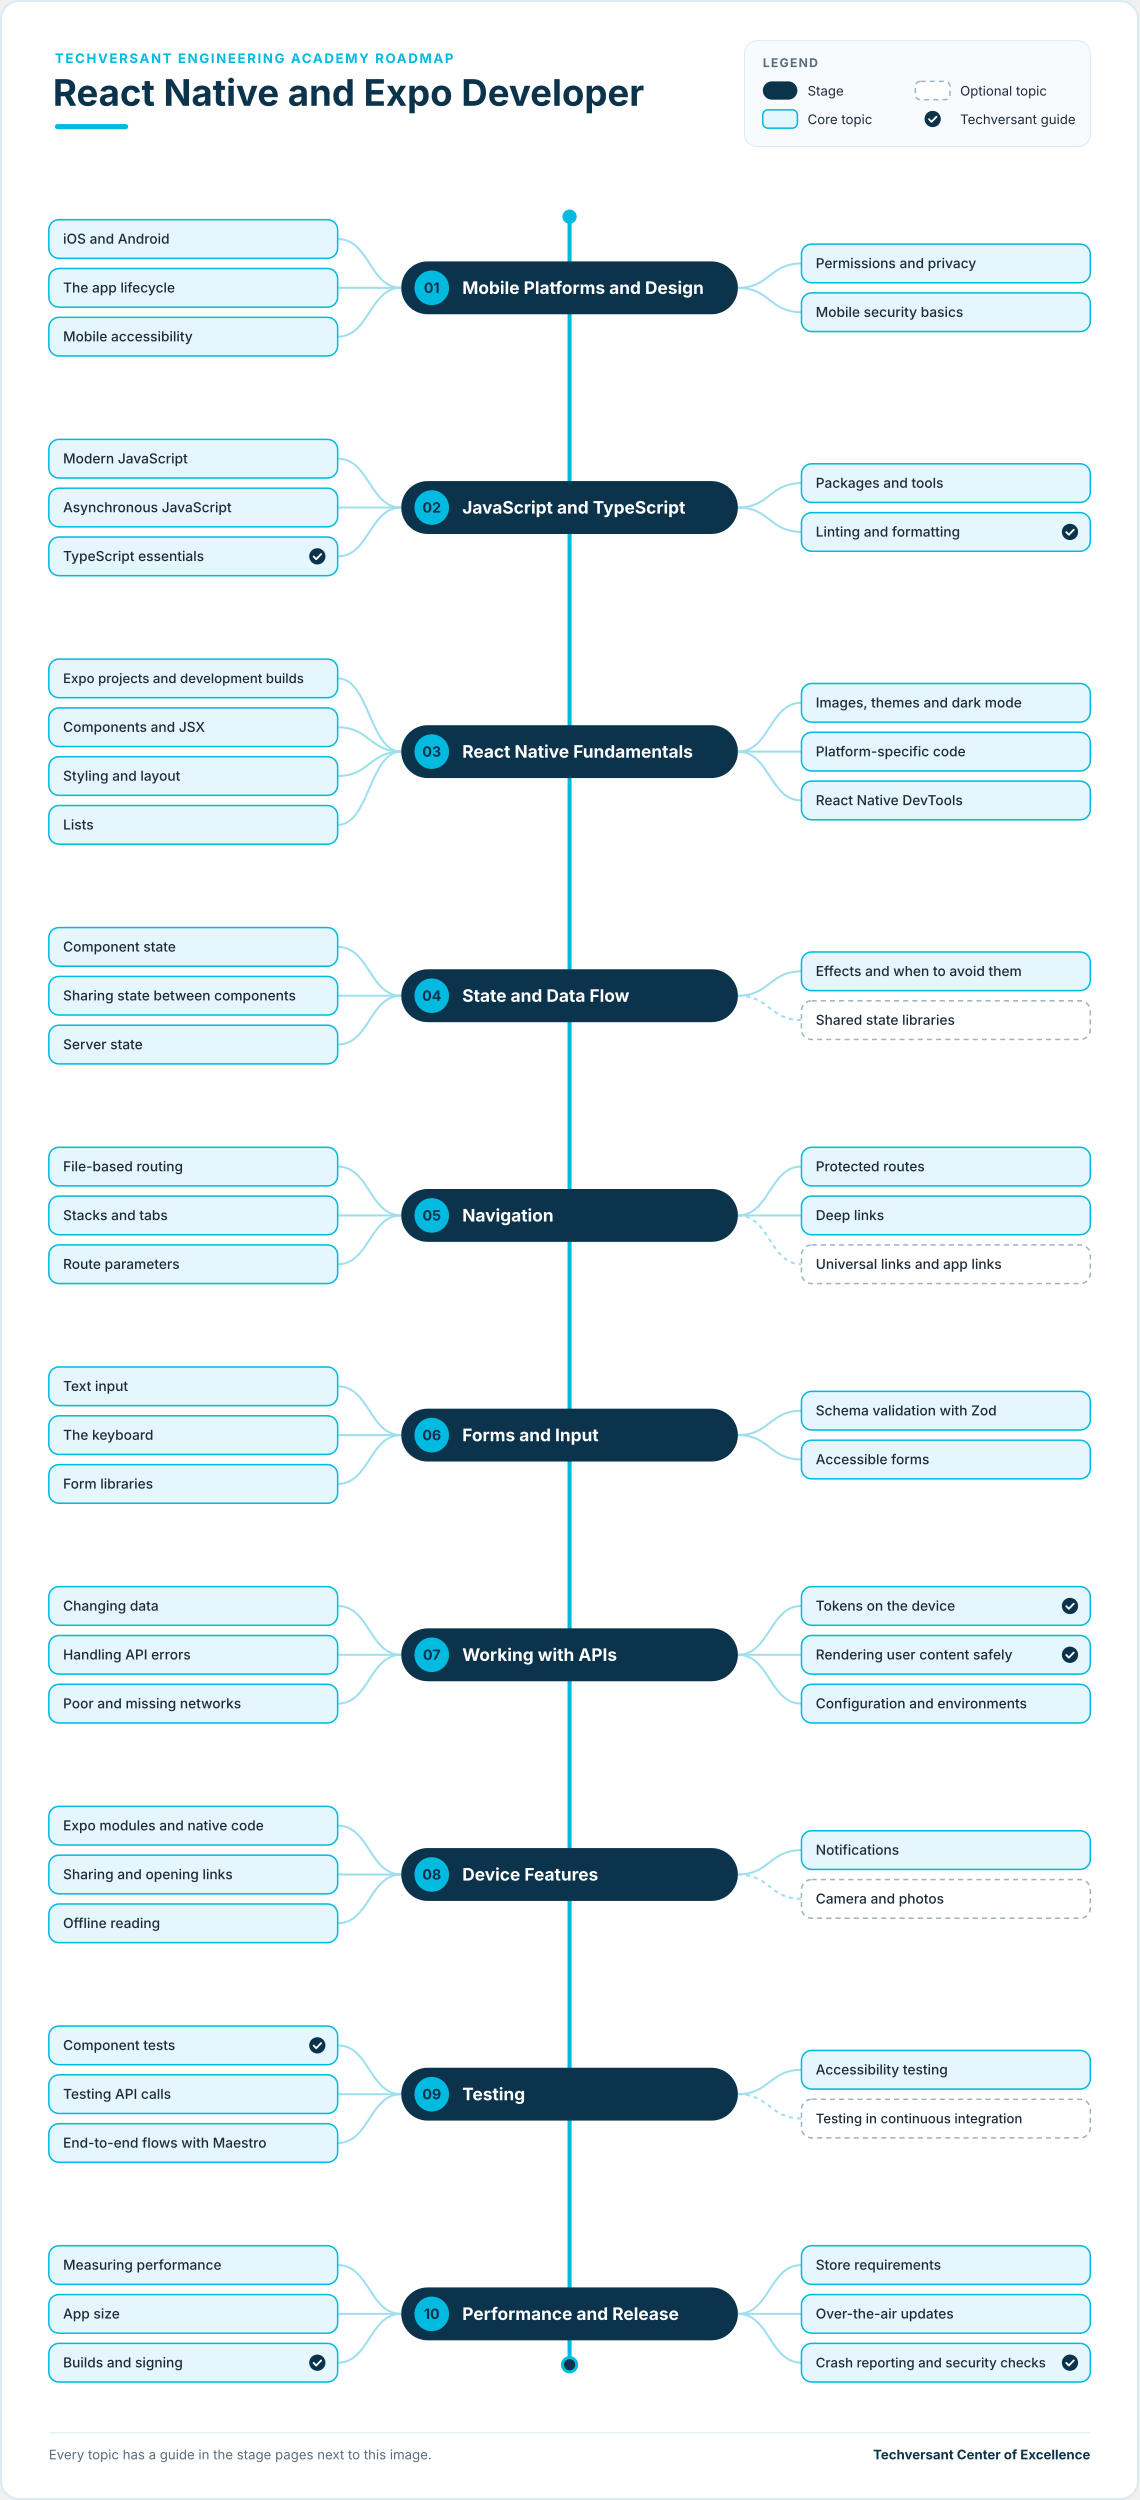
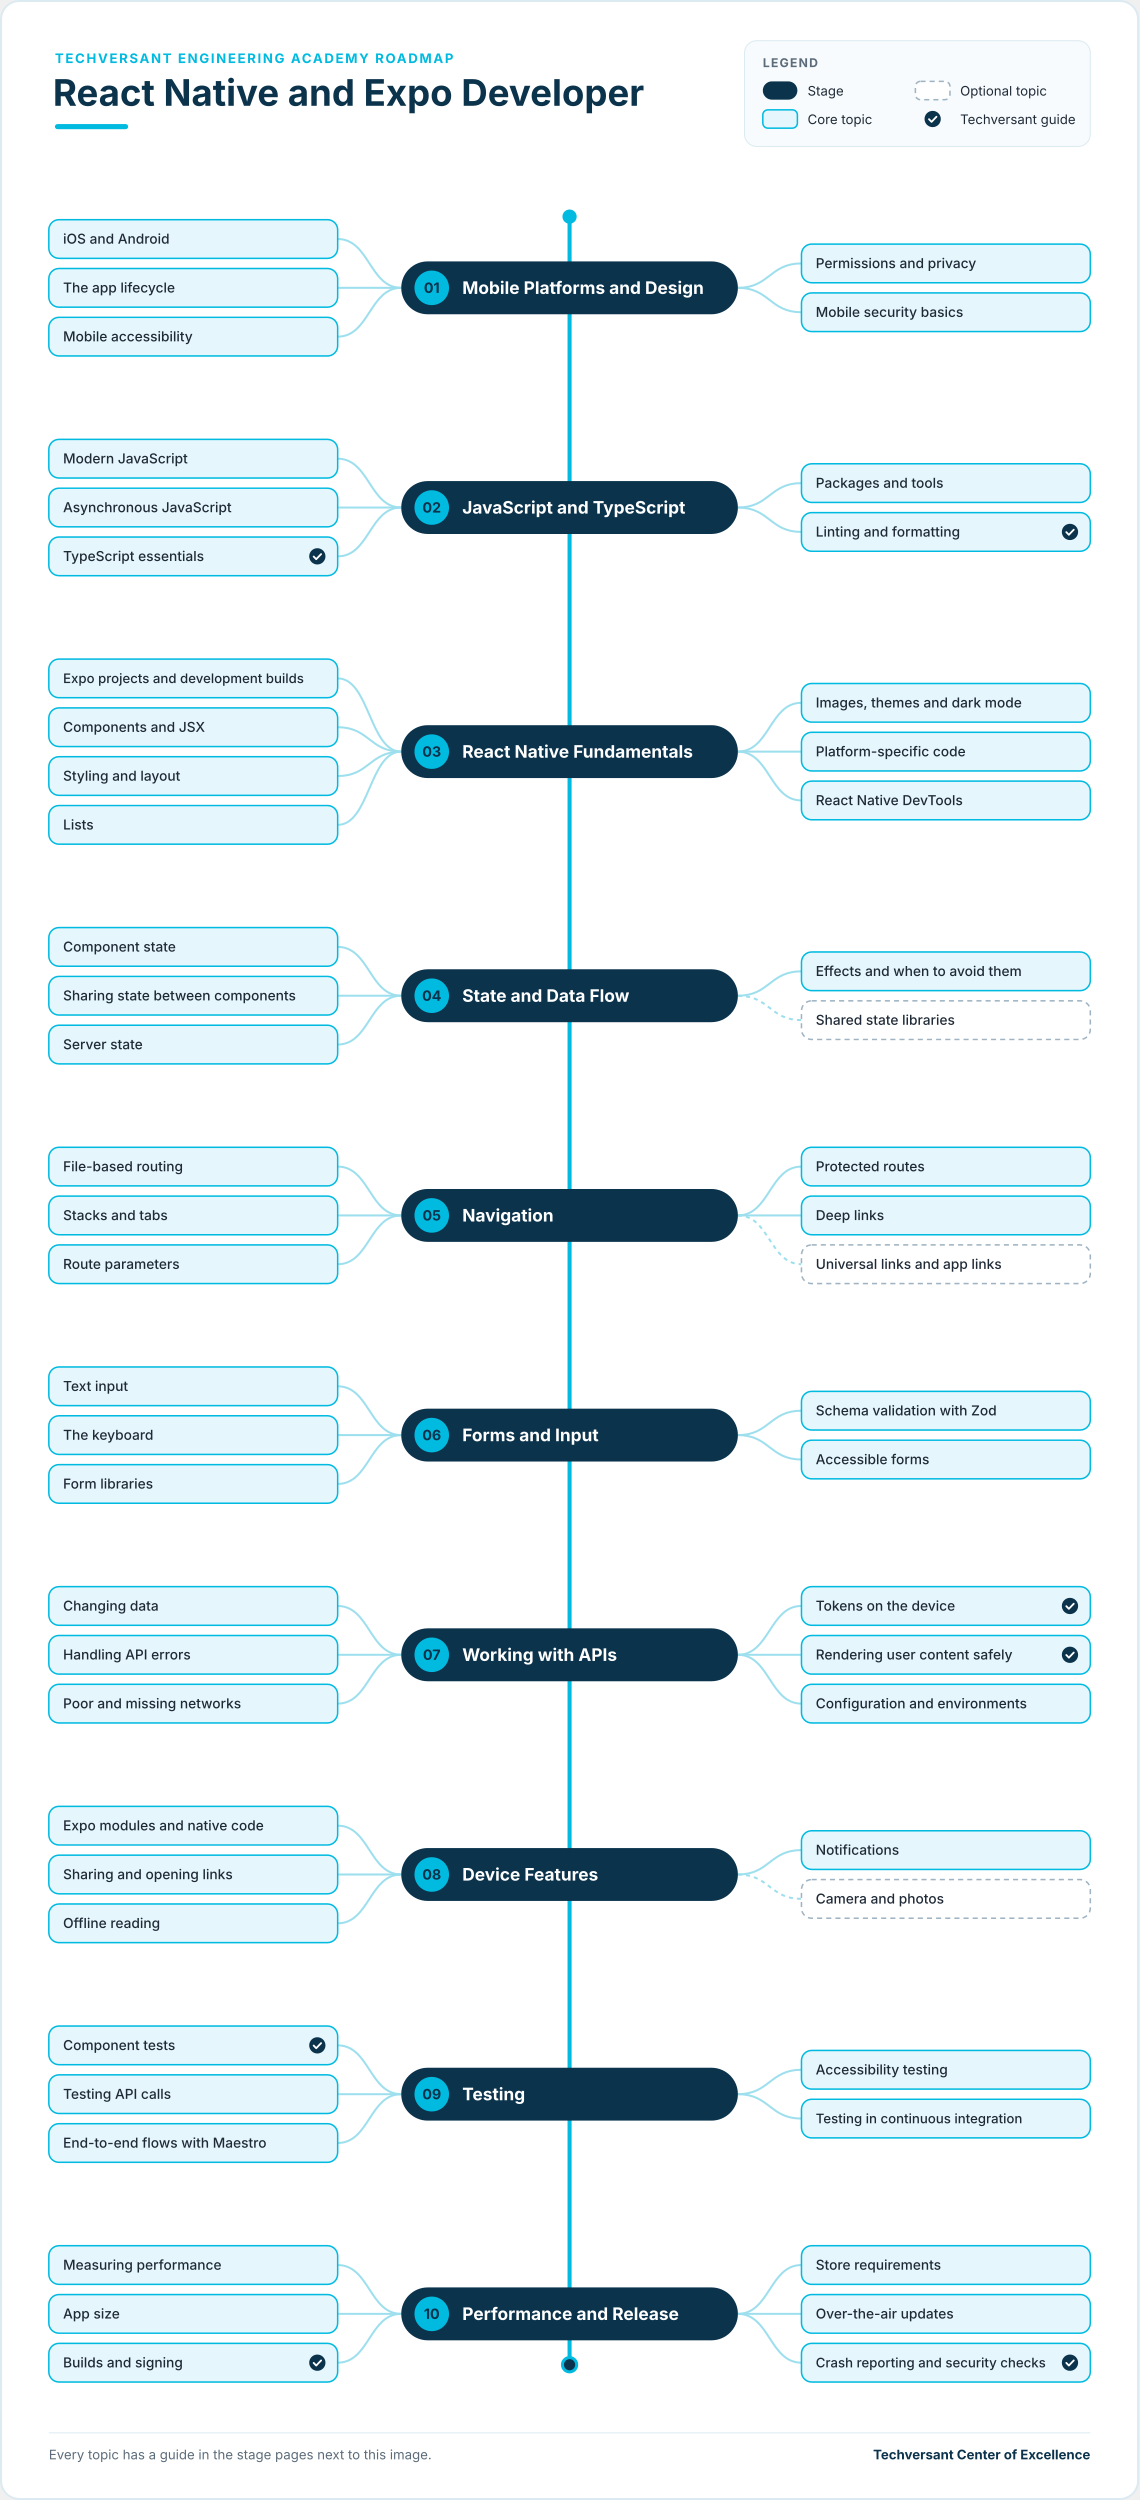
<svg xmlns="http://www.w3.org/2000/svg" width="1120" height="2458" viewBox="0 0 1120 2458" font-family="'DM Sans', Inter, 'Segoe UI', 'Helvetica Neue', Arial, sans-serif" role="img" aria-labelledby="t d">
  <rect x="1" y="1" width="1118" height="2456" rx="18" fill="#FFFFFF" stroke="#DCEAF1" stroke-width="2" />
  <text x="54" y="62" font-size="13" font-weight="700" fill="#00BAE0" letter-spacing="1.6">TECHVERSANT ENGINEERING ACADEMY ROADMAP</text>
  <text x="52" y="104" font-size="36" font-weight="700" fill="#0B334C">React Native and Expo Developer</text>
  <rect x="54" y="122" width="72" height="5" rx="2.5" fill="#00BAE0" />
  <rect x="732" y="40" width="340" height="104" rx="12" fill="#F7FBFD" stroke="#DCEAF1" />
  <text x="750" y="66" font-size="12" font-weight="700" fill="#5B6B79" letter-spacing="1.2">LEGEND</text>
  <rect x="750" y="80" width="34" height="18" rx="9" fill="#0B334C" />
  <text x="794" y="94" font-size="13" fill="#1F2A37">Stage</text>
  <rect x="750" y="108" width="34" height="18" rx="5" fill="#E5F6FC" stroke="#00BAE0" stroke-width="1.5" />
  <text x="794" y="122" font-size="13" fill="#1F2A37">Core topic</text>
  <rect x="900" y="80" width="34" height="18" rx="5" fill="#FFFFFF" stroke="#9FB3C2" stroke-width="1.5" stroke-dasharray="5 4" />
  <text x="944" y="94" font-size="13" fill="#1F2A37">Optional topic</text>
  <circle cx="917" cy="117" r="8" fill="#0B334C" />
  <path d="M913.4 117.2 l2.5 2.6 l4.8 -5" fill="none" stroke="#FFFFFF" stroke-width="1.8" stroke-linecap="round" stroke-linejoin="round" />
  <text x="944" y="122" font-size="13" fill="#1F2A37">Techversant guide</text>
  <line x1="560" y1="213.0" x2="560" y2="2325.0" stroke="#00BAE0" stroke-width="4" stroke-linecap="round" />
  <circle cx="560" cy="213.0" r="7" fill="#00BAE0" />
  <circle cx="560" cy="2325.0" r="7" fill="#0B334C" stroke="#00BAE0" stroke-width="3" />
  <path d="M394.5 283.0 C363.25 283.0, 363.25 235.0, 332 235.0" fill="none" stroke="#9EDFEE" stroke-width="2" />
  <rect x="48" y="216.0" width="284" height="38" rx="10" fill="#E5F6FC" stroke="#00BAE0" stroke-width="1.5" />
  <text x="62" y="239.6" font-size="13.5" font-weight="500" fill="#1F2A37">iOS and Android</text>
  <path d="M394.5 283.0 C363.25 283.0, 363.25 283.0, 332 283.0" fill="none" stroke="#9EDFEE" stroke-width="2" />
  <rect x="48" y="264.0" width="284" height="38" rx="10" fill="#E5F6FC" stroke="#00BAE0" stroke-width="1.5" />
  <text x="62" y="287.6" font-size="13.5" font-weight="500" fill="#1F2A37">The app lifecycle</text>
  <path d="M394.5 283.0 C363.25 283.0, 363.25 331.0, 332 331.0" fill="none" stroke="#9EDFEE" stroke-width="2" />
  <rect x="48" y="312.0" width="284" height="38" rx="10" fill="#E5F6FC" stroke="#00BAE0" stroke-width="1.5" />
  <text x="62" y="335.6" font-size="13.5" font-weight="500" fill="#1F2A37">Mobile accessibility</text>
  <path d="M725.5 283.0 C756.75 283.0, 756.75 259.0, 788 259.0" fill="none" stroke="#9EDFEE" stroke-width="2" />
  <rect x="788" y="240.0" width="284" height="38" rx="10" fill="#E5F6FC" stroke="#00BAE0" stroke-width="1.5" />
  <text x="802" y="263.6" font-size="13.5" font-weight="500" fill="#1F2A37">Permissions and privacy</text>
  <path d="M725.5 283.0 C756.75 283.0, 756.75 307.0, 788 307.0" fill="none" stroke="#9EDFEE" stroke-width="2" />
  <rect x="788" y="288.0" width="284" height="38" rx="10" fill="#E5F6FC" stroke="#00BAE0" stroke-width="1.5" />
  <text x="802" y="311.6" font-size="13.5" font-weight="500" fill="#1F2A37">Mobile security basics</text>
  <rect x="394.5" y="257.0" width="331" height="52" rx="26.0" fill="#0B334C" />
  <circle cx="424.5" cy="283.0" r="17" fill="#00BAE0" />
  <text x="424.5" y="288.0" font-size="14" font-weight="700" fill="#0B334C" text-anchor="middle">01</text>
  <text x="454.5" y="289.0" font-size="17" font-weight="700" fill="#FFFFFF">Mobile Platforms and Design</text>
  <path d="M394.5 499.0 C363.25 499.0, 363.25 451.0, 332 451.0" fill="none" stroke="#9EDFEE" stroke-width="2" />
  <rect x="48" y="432.0" width="284" height="38" rx="10" fill="#E5F6FC" stroke="#00BAE0" stroke-width="1.5" />
  <text x="62" y="455.6" font-size="13.5" font-weight="500" fill="#1F2A37">Modern JavaScript</text>
  <path d="M394.5 499.0 C363.25 499.0, 363.25 499.0, 332 499.0" fill="none" stroke="#9EDFEE" stroke-width="2" />
  <rect x="48" y="480.0" width="284" height="38" rx="10" fill="#E5F6FC" stroke="#00BAE0" stroke-width="1.5" />
  <text x="62" y="503.6" font-size="13.5" font-weight="500" fill="#1F2A37">Asynchronous JavaScript</text>
  <path d="M394.5 499.0 C363.25 499.0, 363.25 547.0, 332 547.0" fill="none" stroke="#9EDFEE" stroke-width="2" />
  <rect x="48" y="528.0" width="284" height="38" rx="10" fill="#E5F6FC" stroke="#00BAE0" stroke-width="1.5" />
  <text x="62" y="551.6" font-size="13.5" font-weight="500" fill="#1F2A37">TypeScript essentials</text>
  <circle cx="312" cy="547.0" r="8" fill="#0B334C" />
  <path d="M308.4 547.2 l2.5 2.6 l4.8 -5" fill="none" stroke="#FFFFFF" stroke-width="1.8" stroke-linecap="round" stroke-linejoin="round" />
  <path d="M725.5 499.0 C756.75 499.0, 756.75 475.0, 788 475.0" fill="none" stroke="#9EDFEE" stroke-width="2" />
  <rect x="788" y="456.0" width="284" height="38" rx="10" fill="#E5F6FC" stroke="#00BAE0" stroke-width="1.5" />
  <text x="802" y="479.6" font-size="13.5" font-weight="500" fill="#1F2A37">Packages and tools</text>
  <path d="M725.5 499.0 C756.75 499.0, 756.75 523.0, 788 523.0" fill="none" stroke="#9EDFEE" stroke-width="2" />
  <rect x="788" y="504.0" width="284" height="38" rx="10" fill="#E5F6FC" stroke="#00BAE0" stroke-width="1.5" />
  <text x="802" y="527.6" font-size="13.5" font-weight="500" fill="#1F2A37">Linting and formatting</text>
  <circle cx="1052" cy="523.0" r="8" fill="#0B334C" />
  <path d="M1048.4 523.2 l2.5 2.6 l4.8 -5" fill="none" stroke="#FFFFFF" stroke-width="1.8" stroke-linecap="round" stroke-linejoin="round" />
  <rect x="394.5" y="473.0" width="331" height="52" rx="26.0" fill="#0B334C" />
  <circle cx="424.5" cy="499.0" r="17" fill="#00BAE0" />
  <text x="424.5" y="504.0" font-size="14" font-weight="700" fill="#0B334C" text-anchor="middle">02</text>
  <text x="454.5" y="505.0" font-size="17" font-weight="700" fill="#FFFFFF">JavaScript and TypeScript</text>
  <path d="M394.5 739.0 C363.25 739.0, 363.25 667.0, 332 667.0" fill="none" stroke="#9EDFEE" stroke-width="2" />
  <rect x="48" y="648.0" width="284" height="38" rx="10" fill="#E5F6FC" stroke="#00BAE0" stroke-width="1.5" />
  <text x="62" y="671.6" font-size="13" font-weight="500" fill="#1F2A37">Expo projects and development builds</text>
  <path d="M394.5 739.0 C363.25 739.0, 363.25 715.0, 332 715.0" fill="none" stroke="#9EDFEE" stroke-width="2" />
  <rect x="48" y="696.0" width="284" height="38" rx="10" fill="#E5F6FC" stroke="#00BAE0" stroke-width="1.5" />
  <text x="62" y="719.6" font-size="13.5" font-weight="500" fill="#1F2A37">Components and JSX</text>
  <path d="M394.5 739.0 C363.25 739.0, 363.25 763.0, 332 763.0" fill="none" stroke="#9EDFEE" stroke-width="2" />
  <rect x="48" y="744.0" width="284" height="38" rx="10" fill="#E5F6FC" stroke="#00BAE0" stroke-width="1.5" />
  <text x="62" y="767.6" font-size="13.5" font-weight="500" fill="#1F2A37">Styling and layout</text>
  <path d="M394.5 739.0 C363.25 739.0, 363.25 811.0, 332 811.0" fill="none" stroke="#9EDFEE" stroke-width="2" />
  <rect x="48" y="792.0" width="284" height="38" rx="10" fill="#E5F6FC" stroke="#00BAE0" stroke-width="1.5" />
  <text x="62" y="815.6" font-size="13.5" font-weight="500" fill="#1F2A37">Lists</text>
  <path d="M725.5 739.0 C756.75 739.0, 756.75 691.0, 788 691.0" fill="none" stroke="#9EDFEE" stroke-width="2" />
  <rect x="788" y="672.0" width="284" height="38" rx="10" fill="#E5F6FC" stroke="#00BAE0" stroke-width="1.5" />
  <text x="802" y="695.6" font-size="13.5" font-weight="500" fill="#1F2A37">Images, themes and dark mode</text>
  <path d="M725.5 739.0 C756.75 739.0, 756.75 739.0, 788 739.0" fill="none" stroke="#9EDFEE" stroke-width="2" />
  <rect x="788" y="720.0" width="284" height="38" rx="10" fill="#E5F6FC" stroke="#00BAE0" stroke-width="1.5" />
  <text x="802" y="743.6" font-size="13.5" font-weight="500" fill="#1F2A37">Platform-specific code</text>
  <path d="M725.5 739.0 C756.75 739.0, 756.75 787.0, 788 787.0" fill="none" stroke="#9EDFEE" stroke-width="2" />
  <rect x="788" y="768.0" width="284" height="38" rx="10" fill="#E5F6FC" stroke="#00BAE0" stroke-width="1.5" />
  <text x="802" y="791.6" font-size="13.5" font-weight="500" fill="#1F2A37">React Native DevTools</text>
  <rect x="394.5" y="713.0" width="331" height="52" rx="26.0" fill="#0B334C" />
  <circle cx="424.5" cy="739.0" r="17" fill="#00BAE0" />
  <text x="424.5" y="744.0" font-size="14" font-weight="700" fill="#0B334C" text-anchor="middle">03</text>
  <text x="454.5" y="745.0" font-size="17" font-weight="700" fill="#FFFFFF">React Native Fundamentals</text>
  <path d="M394.5 979.0 C363.25 979.0, 363.25 931.0, 332 931.0" fill="none" stroke="#9EDFEE" stroke-width="2" />
  <rect x="48" y="912.0" width="284" height="38" rx="10" fill="#E5F6FC" stroke="#00BAE0" stroke-width="1.5" />
  <text x="62" y="935.6" font-size="13.5" font-weight="500" fill="#1F2A37">Component state</text>
  <path d="M394.5 979.0 C363.25 979.0, 363.25 979.0, 332 979.0" fill="none" stroke="#9EDFEE" stroke-width="2" />
  <rect x="48" y="960.0" width="284" height="38" rx="10" fill="#E5F6FC" stroke="#00BAE0" stroke-width="1.5" />
  <text x="62" y="983.6" font-size="13.5" font-weight="500" fill="#1F2A37">Sharing state between components</text>
  <path d="M394.5 979.0 C363.25 979.0, 363.25 1027.0, 332 1027.0" fill="none" stroke="#9EDFEE" stroke-width="2" />
  <rect x="48" y="1008.0" width="284" height="38" rx="10" fill="#E5F6FC" stroke="#00BAE0" stroke-width="1.5" />
  <text x="62" y="1031.6" font-size="13.5" font-weight="500" fill="#1F2A37">Server state</text>
  <path d="M725.5 979.0 C756.75 979.0, 756.75 955.0, 788 955.0" fill="none" stroke="#9EDFEE" stroke-width="2" />
  <rect x="788" y="936.0" width="284" height="38" rx="10" fill="#E5F6FC" stroke="#00BAE0" stroke-width="1.5" />
  <text x="802" y="959.6" font-size="13.5" font-weight="500" fill="#1F2A37">Effects and when to avoid them</text>
  <path d="M725.5 979.0 C756.75 979.0, 756.75 1003.0, 788 1003.0" fill="none" stroke="#9EDFEE" stroke-width="2" stroke-dasharray="4 4" />
  <rect x="788" y="984.0" width="284" height="38" rx="10" fill="#FFFFFF" stroke="#9FB3C2" stroke-width="1.5" stroke-dasharray="5 4" />
  <text x="802" y="1007.6" font-size="13.5" font-weight="500" fill="#1F2A37">Shared state libraries</text>
  <rect x="394.5" y="953.0" width="331" height="52" rx="26.0" fill="#0B334C" />
  <circle cx="424.5" cy="979.0" r="17" fill="#00BAE0" />
  <text x="424.5" y="984.0" font-size="14" font-weight="700" fill="#0B334C" text-anchor="middle">04</text>
  <text x="454.5" y="985.0" font-size="17" font-weight="700" fill="#FFFFFF">State and Data Flow</text>
  <path d="M394.5 1195.0 C363.25 1195.0, 363.25 1147.0, 332 1147.0" fill="none" stroke="#9EDFEE" stroke-width="2" />
  <rect x="48" y="1128.0" width="284" height="38" rx="10" fill="#E5F6FC" stroke="#00BAE0" stroke-width="1.5" />
  <text x="62" y="1151.6" font-size="13.5" font-weight="500" fill="#1F2A37">File-based routing</text>
  <path d="M394.5 1195.0 C363.25 1195.0, 363.25 1195.0, 332 1195.0" fill="none" stroke="#9EDFEE" stroke-width="2" />
  <rect x="48" y="1176.0" width="284" height="38" rx="10" fill="#E5F6FC" stroke="#00BAE0" stroke-width="1.5" />
  <text x="62" y="1199.6" font-size="13.5" font-weight="500" fill="#1F2A37">Stacks and tabs</text>
  <path d="M394.5 1195.0 C363.25 1195.0, 363.25 1243.0, 332 1243.0" fill="none" stroke="#9EDFEE" stroke-width="2" />
  <rect x="48" y="1224.0" width="284" height="38" rx="10" fill="#E5F6FC" stroke="#00BAE0" stroke-width="1.5" />
  <text x="62" y="1247.6" font-size="13.5" font-weight="500" fill="#1F2A37">Route parameters</text>
  <path d="M725.5 1195.0 C756.75 1195.0, 756.75 1147.0, 788 1147.0" fill="none" stroke="#9EDFEE" stroke-width="2" />
  <rect x="788" y="1128.0" width="284" height="38" rx="10" fill="#E5F6FC" stroke="#00BAE0" stroke-width="1.5" />
  <text x="802" y="1151.6" font-size="13.5" font-weight="500" fill="#1F2A37">Protected routes</text>
  <path d="M725.5 1195.0 C756.75 1195.0, 756.75 1195.0, 788 1195.0" fill="none" stroke="#9EDFEE" stroke-width="2" />
  <rect x="788" y="1176.0" width="284" height="38" rx="10" fill="#E5F6FC" stroke="#00BAE0" stroke-width="1.5" />
  <text x="802" y="1199.6" font-size="13.5" font-weight="500" fill="#1F2A37">Deep links</text>
  <path d="M725.5 1195.0 C756.75 1195.0, 756.75 1243.0, 788 1243.0" fill="none" stroke="#9EDFEE" stroke-width="2" stroke-dasharray="4 4" />
  <rect x="788" y="1224.0" width="284" height="38" rx="10" fill="#FFFFFF" stroke="#9FB3C2" stroke-width="1.5" stroke-dasharray="5 4" />
  <text x="802" y="1247.6" font-size="13.5" font-weight="500" fill="#1F2A37">Universal links and app links</text>
  <rect x="394.5" y="1169.0" width="331" height="52" rx="26.0" fill="#0B334C" />
  <circle cx="424.5" cy="1195.0" r="17" fill="#00BAE0" />
  <text x="424.5" y="1200.0" font-size="14" font-weight="700" fill="#0B334C" text-anchor="middle">05</text>
  <text x="454.5" y="1201.0" font-size="17" font-weight="700" fill="#FFFFFF">Navigation</text>
  <path d="M394.5 1411.0 C363.25 1411.0, 363.25 1363.0, 332 1363.0" fill="none" stroke="#9EDFEE" stroke-width="2" />
  <rect x="48" y="1344.0" width="284" height="38" rx="10" fill="#E5F6FC" stroke="#00BAE0" stroke-width="1.5" />
  <text x="62" y="1367.6" font-size="13.5" font-weight="500" fill="#1F2A37">Text input</text>
  <path d="M394.5 1411.0 C363.25 1411.0, 363.25 1411.0, 332 1411.0" fill="none" stroke="#9EDFEE" stroke-width="2" />
  <rect x="48" y="1392.0" width="284" height="38" rx="10" fill="#E5F6FC" stroke="#00BAE0" stroke-width="1.5" />
  <text x="62" y="1415.6" font-size="13.5" font-weight="500" fill="#1F2A37">The keyboard</text>
  <path d="M394.5 1411.0 C363.25 1411.0, 363.25 1459.0, 332 1459.0" fill="none" stroke="#9EDFEE" stroke-width="2" />
  <rect x="48" y="1440.0" width="284" height="38" rx="10" fill="#E5F6FC" stroke="#00BAE0" stroke-width="1.5" />
  <text x="62" y="1463.6" font-size="13.5" font-weight="500" fill="#1F2A37">Form libraries</text>
  <path d="M725.5 1411.0 C756.75 1411.0, 756.75 1387.0, 788 1387.0" fill="none" stroke="#9EDFEE" stroke-width="2" />
  <rect x="788" y="1368.0" width="284" height="38" rx="10" fill="#E5F6FC" stroke="#00BAE0" stroke-width="1.5" />
  <text x="802" y="1391.6" font-size="13.5" font-weight="500" fill="#1F2A37">Schema validation with Zod</text>
  <path d="M725.5 1411.0 C756.75 1411.0, 756.75 1435.0, 788 1435.0" fill="none" stroke="#9EDFEE" stroke-width="2" />
  <rect x="788" y="1416.0" width="284" height="38" rx="10" fill="#E5F6FC" stroke="#00BAE0" stroke-width="1.5" />
  <text x="802" y="1439.6" font-size="13.5" font-weight="500" fill="#1F2A37">Accessible forms</text>
  <rect x="394.5" y="1385.0" width="331" height="52" rx="26.0" fill="#0B334C" />
  <circle cx="424.5" cy="1411.0" r="17" fill="#00BAE0" />
  <text x="424.5" y="1416.0" font-size="14" font-weight="700" fill="#0B334C" text-anchor="middle">06</text>
  <text x="454.5" y="1417.0" font-size="17" font-weight="700" fill="#FFFFFF">Forms and Input</text>
  <path d="M394.5 1627.0 C363.25 1627.0, 363.25 1579.0, 332 1579.0" fill="none" stroke="#9EDFEE" stroke-width="2" />
  <rect x="48" y="1560.0" width="284" height="38" rx="10" fill="#E5F6FC" stroke="#00BAE0" stroke-width="1.5" />
  <text x="62" y="1583.6" font-size="13.5" font-weight="500" fill="#1F2A37">Changing data</text>
  <path d="M394.5 1627.0 C363.25 1627.0, 363.25 1627.0, 332 1627.0" fill="none" stroke="#9EDFEE" stroke-width="2" />
  <rect x="48" y="1608.0" width="284" height="38" rx="10" fill="#E5F6FC" stroke="#00BAE0" stroke-width="1.5" />
  <text x="62" y="1631.6" font-size="13.5" font-weight="500" fill="#1F2A37">Handling API errors</text>
  <path d="M394.5 1627.0 C363.25 1627.0, 363.25 1675.0, 332 1675.0" fill="none" stroke="#9EDFEE" stroke-width="2" />
  <rect x="48" y="1656.0" width="284" height="38" rx="10" fill="#E5F6FC" stroke="#00BAE0" stroke-width="1.5" />
  <text x="62" y="1679.6" font-size="13.5" font-weight="500" fill="#1F2A37">Poor and missing networks</text>
  <path d="M725.5 1627.0 C756.75 1627.0, 756.75 1579.0, 788 1579.0" fill="none" stroke="#9EDFEE" stroke-width="2" />
  <rect x="788" y="1560.0" width="284" height="38" rx="10" fill="#E5F6FC" stroke="#00BAE0" stroke-width="1.5" />
  <text x="802" y="1583.6" font-size="13.5" font-weight="500" fill="#1F2A37">Tokens on the device</text>
  <circle cx="1052" cy="1579.0" r="8" fill="#0B334C" />
  <path d="M1048.4 1579.2 l2.5 2.6 l4.8 -5" fill="none" stroke="#FFFFFF" stroke-width="1.8" stroke-linecap="round" stroke-linejoin="round" />
  <path d="M725.5 1627.0 C756.75 1627.0, 756.75 1627.0, 788 1627.0" fill="none" stroke="#9EDFEE" stroke-width="2" />
  <rect x="788" y="1608.0" width="284" height="38" rx="10" fill="#E5F6FC" stroke="#00BAE0" stroke-width="1.5" />
  <text x="802" y="1631.6" font-size="13.5" font-weight="500" fill="#1F2A37">Rendering user content safely</text>
  <circle cx="1052" cy="1627.0" r="8" fill="#0B334C" />
  <path d="M1048.4 1627.2 l2.5 2.6 l4.8 -5" fill="none" stroke="#FFFFFF" stroke-width="1.8" stroke-linecap="round" stroke-linejoin="round" />
  <path d="M725.5 1627.0 C756.75 1627.0, 756.75 1675.0, 788 1675.0" fill="none" stroke="#9EDFEE" stroke-width="2" />
  <rect x="788" y="1656.0" width="284" height="38" rx="10" fill="#E5F6FC" stroke="#00BAE0" stroke-width="1.5" />
  <text x="802" y="1679.6" font-size="13.5" font-weight="500" fill="#1F2A37">Configuration and environments</text>
  <rect x="394.5" y="1601.0" width="331" height="52" rx="26.0" fill="#0B334C" />
  <circle cx="424.5" cy="1627.0" r="17" fill="#00BAE0" />
  <text x="424.5" y="1632.0" font-size="14" font-weight="700" fill="#0B334C" text-anchor="middle">07</text>
  <text x="454.5" y="1633.0" font-size="17" font-weight="700" fill="#FFFFFF">Working with APIs</text>
  <path d="M394.5 1843.0 C363.25 1843.0, 363.25 1795.0, 332 1795.0" fill="none" stroke="#9EDFEE" stroke-width="2" />
  <rect x="48" y="1776.0" width="284" height="38" rx="10" fill="#E5F6FC" stroke="#00BAE0" stroke-width="1.5" />
  <text x="62" y="1799.6" font-size="13.5" font-weight="500" fill="#1F2A37">Expo modules and native code</text>
  <path d="M394.5 1843.0 C363.25 1843.0, 363.25 1843.0, 332 1843.0" fill="none" stroke="#9EDFEE" stroke-width="2" />
  <rect x="48" y="1824.0" width="284" height="38" rx="10" fill="#E5F6FC" stroke="#00BAE0" stroke-width="1.5" />
  <text x="62" y="1847.6" font-size="13.5" font-weight="500" fill="#1F2A37">Sharing and opening links</text>
  <path d="M394.5 1843.0 C363.25 1843.0, 363.25 1891.0, 332 1891.0" fill="none" stroke="#9EDFEE" stroke-width="2" />
  <rect x="48" y="1872.0" width="284" height="38" rx="10" fill="#E5F6FC" stroke="#00BAE0" stroke-width="1.5" />
  <text x="62" y="1895.6" font-size="13.5" font-weight="500" fill="#1F2A37">Offline reading</text>
  <path d="M725.5 1843.0 C756.75 1843.0, 756.75 1819.0, 788 1819.0" fill="none" stroke="#9EDFEE" stroke-width="2" />
  <rect x="788" y="1800.0" width="284" height="38" rx="10" fill="#E5F6FC" stroke="#00BAE0" stroke-width="1.5" />
  <text x="802" y="1823.6" font-size="13.5" font-weight="500" fill="#1F2A37">Notifications</text>
  <path d="M725.5 1843.0 C756.75 1843.0, 756.75 1867.0, 788 1867.0" fill="none" stroke="#9EDFEE" stroke-width="2" stroke-dasharray="4 4" />
  <rect x="788" y="1848.0" width="284" height="38" rx="10" fill="#FFFFFF" stroke="#9FB3C2" stroke-width="1.5" stroke-dasharray="5 4" />
  <text x="802" y="1871.6" font-size="13.5" font-weight="500" fill="#1F2A37">Camera and photos</text>
  <rect x="394.5" y="1817.0" width="331" height="52" rx="26.0" fill="#0B334C" />
  <circle cx="424.5" cy="1843.0" r="17" fill="#00BAE0" />
  <text x="424.5" y="1848.0" font-size="14" font-weight="700" fill="#0B334C" text-anchor="middle">08</text>
  <text x="454.5" y="1849.0" font-size="17" font-weight="700" fill="#FFFFFF">Device Features</text>
  <path d="M394.5 2059.0 C363.25 2059.0, 363.25 2011.0, 332 2011.0" fill="none" stroke="#9EDFEE" stroke-width="2" />
  <rect x="48" y="1992.0" width="284" height="38" rx="10" fill="#E5F6FC" stroke="#00BAE0" stroke-width="1.5" />
  <text x="62" y="2015.6" font-size="13.5" font-weight="500" fill="#1F2A37">Component tests</text>
  <circle cx="312" cy="2011.0" r="8" fill="#0B334C" />
  <path d="M308.4 2011.2 l2.5 2.6 l4.8 -5" fill="none" stroke="#FFFFFF" stroke-width="1.8" stroke-linecap="round" stroke-linejoin="round" />
  <path d="M394.5 2059.0 C363.25 2059.0, 363.25 2059.0, 332 2059.0" fill="none" stroke="#9EDFEE" stroke-width="2" />
  <rect x="48" y="2040.0" width="284" height="38" rx="10" fill="#E5F6FC" stroke="#00BAE0" stroke-width="1.5" />
  <text x="62" y="2063.6" font-size="13.5" font-weight="500" fill="#1F2A37">Testing API calls</text>
  <path d="M394.5 2059.0 C363.25 2059.0, 363.25 2107.0, 332 2107.0" fill="none" stroke="#9EDFEE" stroke-width="2" />
  <rect x="48" y="2088.0" width="284" height="38" rx="10" fill="#E5F6FC" stroke="#00BAE0" stroke-width="1.5" />
  <text x="62" y="2111.6" font-size="13.5" font-weight="500" fill="#1F2A37">End-to-end flows with Maestro</text>
  <path d="M725.5 2059.0 C756.75 2059.0, 756.75 2035.0, 788 2035.0" fill="none" stroke="#9EDFEE" stroke-width="2" />
  <rect x="788" y="2016.0" width="284" height="38" rx="10" fill="#E5F6FC" stroke="#00BAE0" stroke-width="1.5" />
  <text x="802" y="2039.6" font-size="13.5" font-weight="500" fill="#1F2A37">Accessibility testing</text>
-   <path d="M725.5 2059.0 C756.75 2059.0, 756.75 2083.0, 788 2083.0" fill="none" stroke="#9EDFEE" stroke-width="2" stroke-dasharray="4 4" />
-   <rect x="788" y="2064.0" width="284" height="38" rx="10" fill="#FFFFFF" stroke="#9FB3C2" stroke-width="1.5" stroke-dasharray="5 4" />
+   <path d="M725.5 2059.0 C756.75 2059.0, 756.75 2083.0, 788 2083.0" fill="none" stroke="#9EDFEE" stroke-width="2" />
+   <rect x="788" y="2064.0" width="284" height="38" rx="10" fill="#E5F6FC" stroke="#00BAE0" stroke-width="1.5" />
  <text x="802" y="2087.6" font-size="13" font-weight="500" fill="#1F2A37">Testing in continuous integration</text>
  <rect x="394.5" y="2033.0" width="331" height="52" rx="26.0" fill="#0B334C" />
  <circle cx="424.5" cy="2059.0" r="17" fill="#00BAE0" />
  <text x="424.5" y="2064.0" font-size="14" font-weight="700" fill="#0B334C" text-anchor="middle">09</text>
  <text x="454.5" y="2065.0" font-size="17" font-weight="700" fill="#FFFFFF">Testing</text>
  <path d="M394.5 2275.0 C363.25 2275.0, 363.25 2227.0, 332 2227.0" fill="none" stroke="#9EDFEE" stroke-width="2" />
  <rect x="48" y="2208.0" width="284" height="38" rx="10" fill="#E5F6FC" stroke="#00BAE0" stroke-width="1.5" />
  <text x="62" y="2231.6" font-size="13.5" font-weight="500" fill="#1F2A37">Measuring performance</text>
  <path d="M394.5 2275.0 C363.25 2275.0, 363.25 2275.0, 332 2275.0" fill="none" stroke="#9EDFEE" stroke-width="2" />
  <rect x="48" y="2256.0" width="284" height="38" rx="10" fill="#E5F6FC" stroke="#00BAE0" stroke-width="1.5" />
  <text x="62" y="2279.6" font-size="13.5" font-weight="500" fill="#1F2A37">App size</text>
  <path d="M394.5 2275.0 C363.25 2275.0, 363.25 2323.0, 332 2323.0" fill="none" stroke="#9EDFEE" stroke-width="2" />
  <rect x="48" y="2304.0" width="284" height="38" rx="10" fill="#E5F6FC" stroke="#00BAE0" stroke-width="1.5" />
  <text x="62" y="2327.6" font-size="13.5" font-weight="500" fill="#1F2A37">Builds and signing</text>
  <circle cx="312" cy="2323.0" r="8" fill="#0B334C" />
  <path d="M308.4 2323.2 l2.5 2.6 l4.8 -5" fill="none" stroke="#FFFFFF" stroke-width="1.8" stroke-linecap="round" stroke-linejoin="round" />
  <path d="M725.5 2275.0 C756.75 2275.0, 756.75 2227.0, 788 2227.0" fill="none" stroke="#9EDFEE" stroke-width="2" />
  <rect x="788" y="2208.0" width="284" height="38" rx="10" fill="#E5F6FC" stroke="#00BAE0" stroke-width="1.5" />
  <text x="802" y="2231.6" font-size="13.5" font-weight="500" fill="#1F2A37">Store requirements</text>
  <path d="M725.5 2275.0 C756.75 2275.0, 756.75 2275.0, 788 2275.0" fill="none" stroke="#9EDFEE" stroke-width="2" />
  <rect x="788" y="2256.0" width="284" height="38" rx="10" fill="#E5F6FC" stroke="#00BAE0" stroke-width="1.5" />
  <text x="802" y="2279.6" font-size="13.5" font-weight="500" fill="#1F2A37">Over-the-air updates</text>
  <path d="M725.5 2275.0 C756.75 2275.0, 756.75 2323.0, 788 2323.0" fill="none" stroke="#9EDFEE" stroke-width="2" />
  <rect x="788" y="2304.0" width="284" height="38" rx="10" fill="#E5F6FC" stroke="#00BAE0" stroke-width="1.5" />
  <text x="802" y="2327.6" font-size="13" font-weight="500" fill="#1F2A37">Crash reporting and security checks</text>
  <circle cx="1052" cy="2323.0" r="8" fill="#0B334C" />
  <path d="M1048.4 2323.2 l2.5 2.6 l4.8 -5" fill="none" stroke="#FFFFFF" stroke-width="1.8" stroke-linecap="round" stroke-linejoin="round" />
  <rect x="394.5" y="2249.0" width="331" height="52" rx="26.0" fill="#0B334C" />
  <circle cx="424.5" cy="2275.0" r="17" fill="#00BAE0" />
  <text x="424.5" y="2280.0" font-size="14" font-weight="700" fill="#0B334C" text-anchor="middle">10</text>
  <text x="454.5" y="2281.0" font-size="17" font-weight="700" fill="#FFFFFF">Performance and Release</text>
  <line x1="48" y1="2392" x2="1072" y2="2392" stroke="#DCEAF1" />
  <text x="48" y="2418" font-size="13" fill="#5B6B79">Every topic has a guide in the stage pages next to this image.</text>
  <text x="1072" y="2418" font-size="13" font-weight="700" fill="#0B334C" text-anchor="end">Techversant Center of Excellence</text>
</svg>
